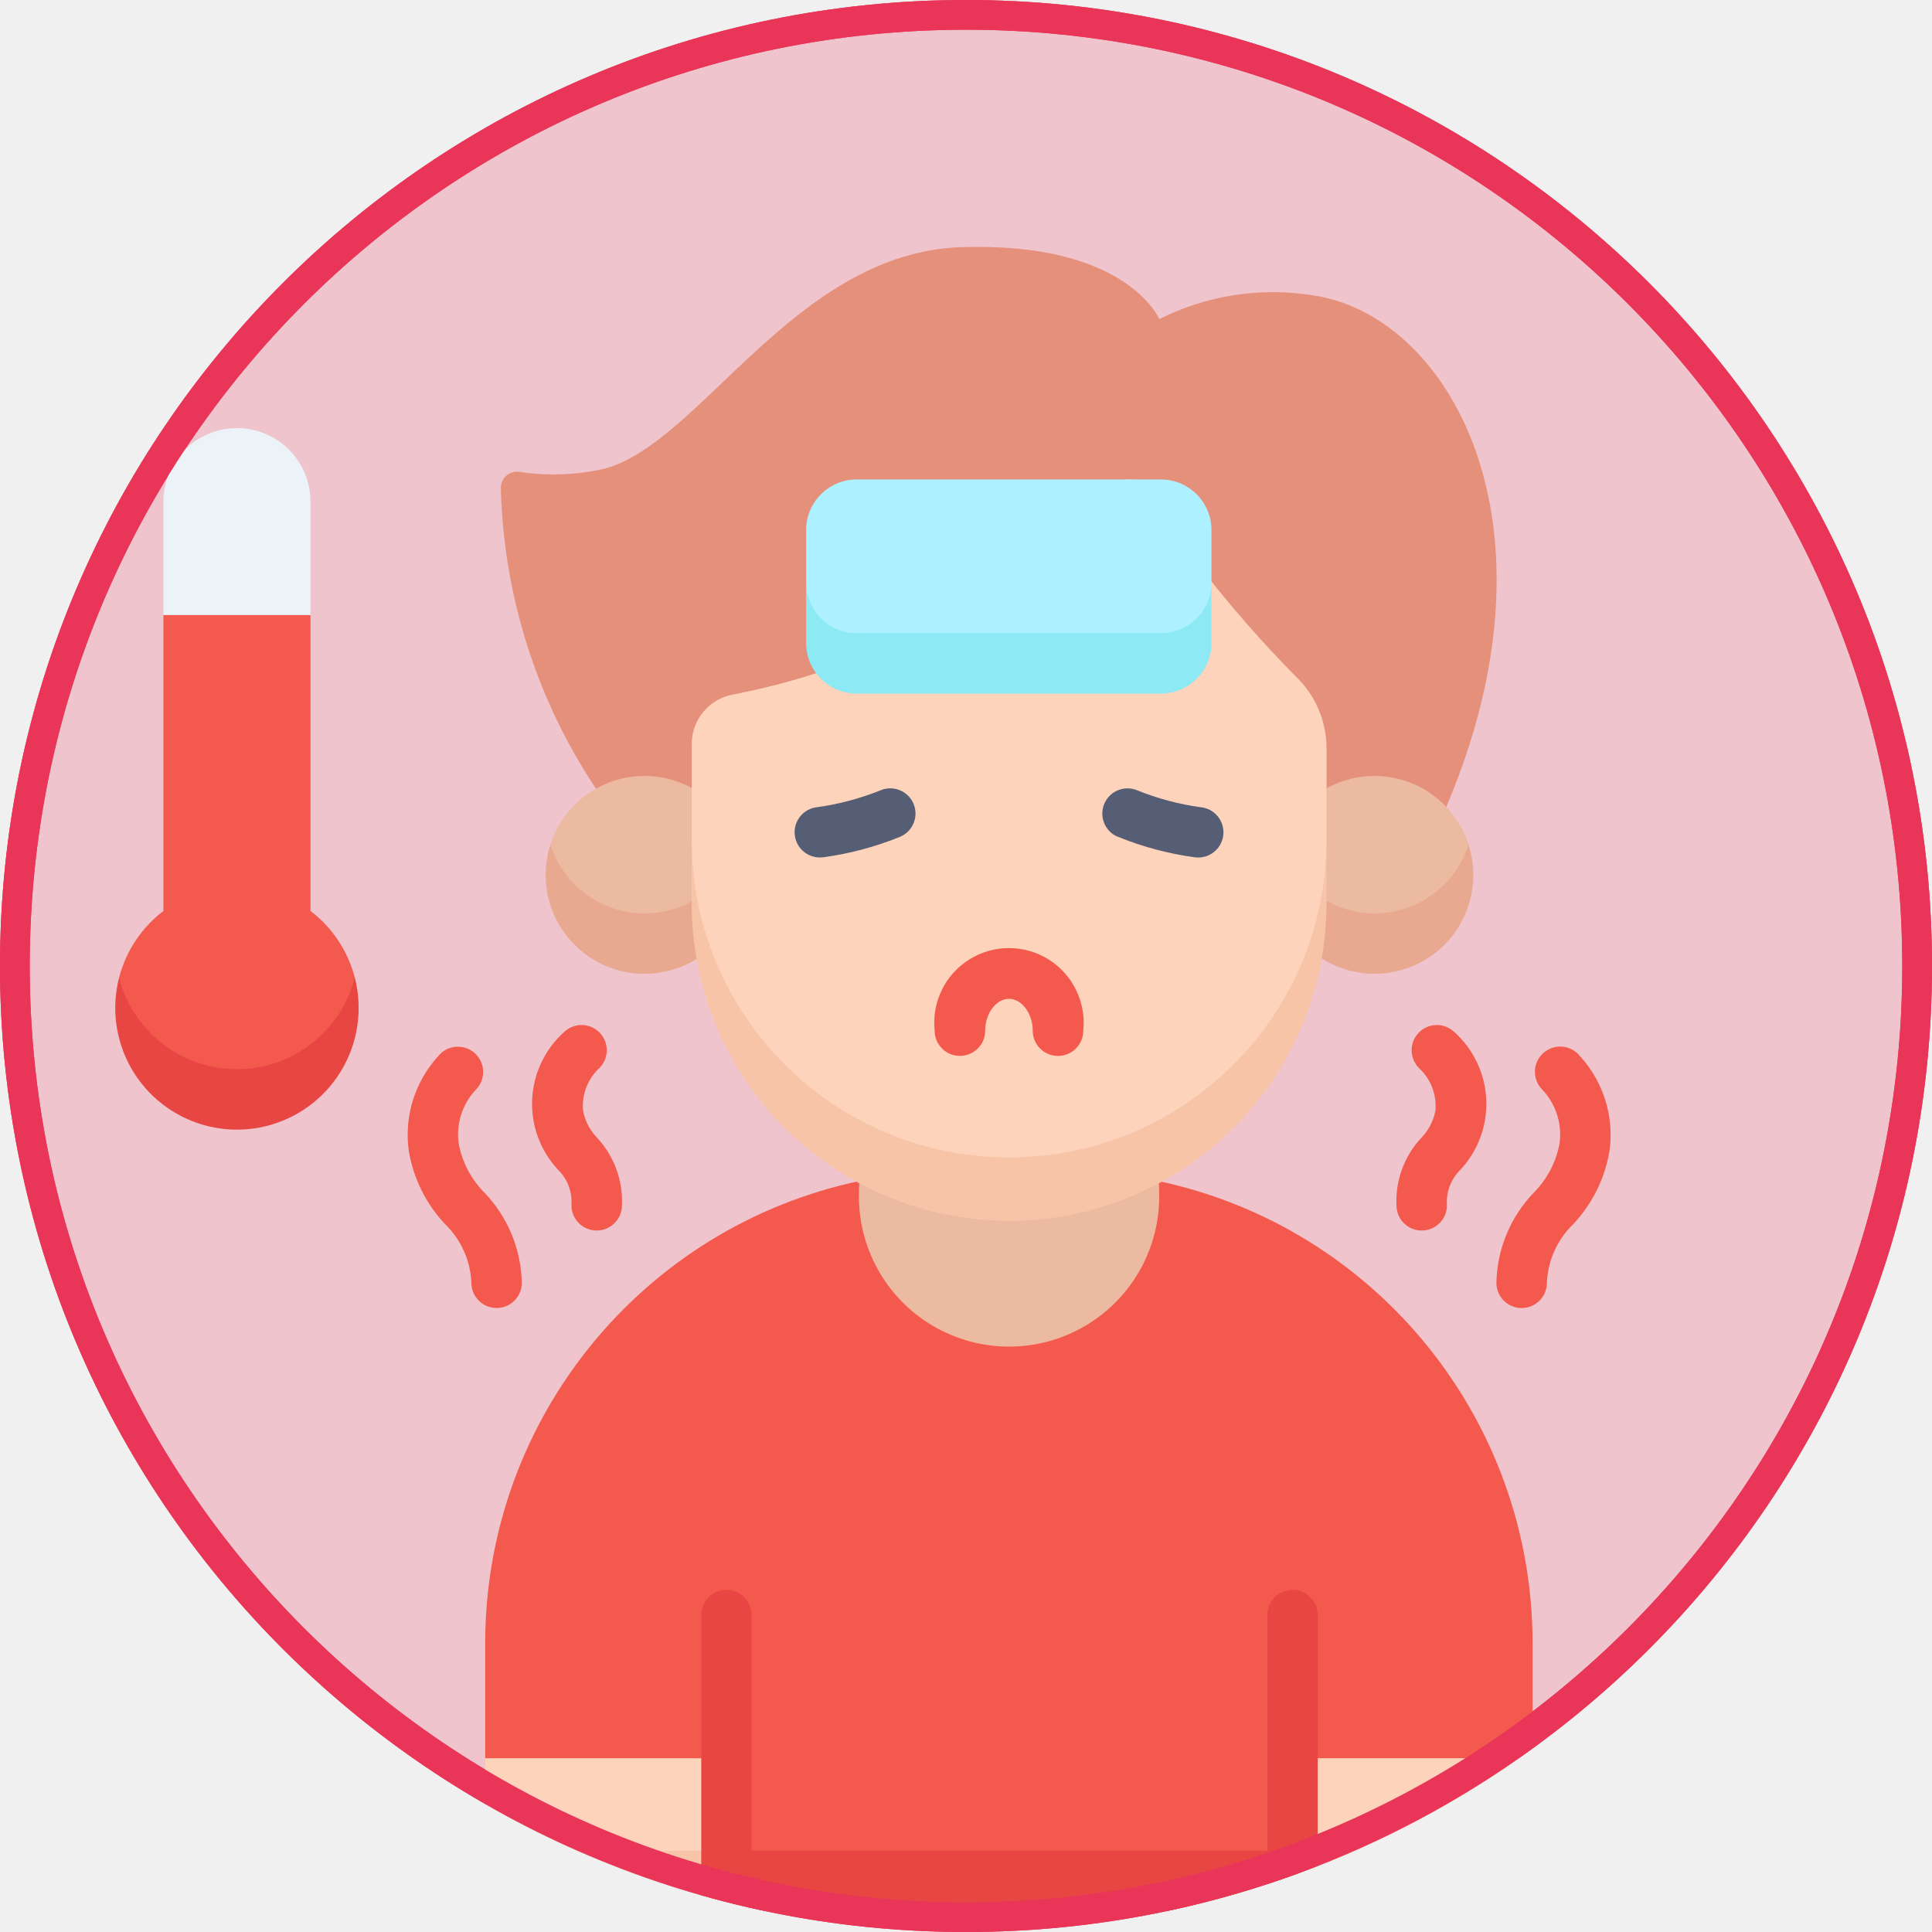
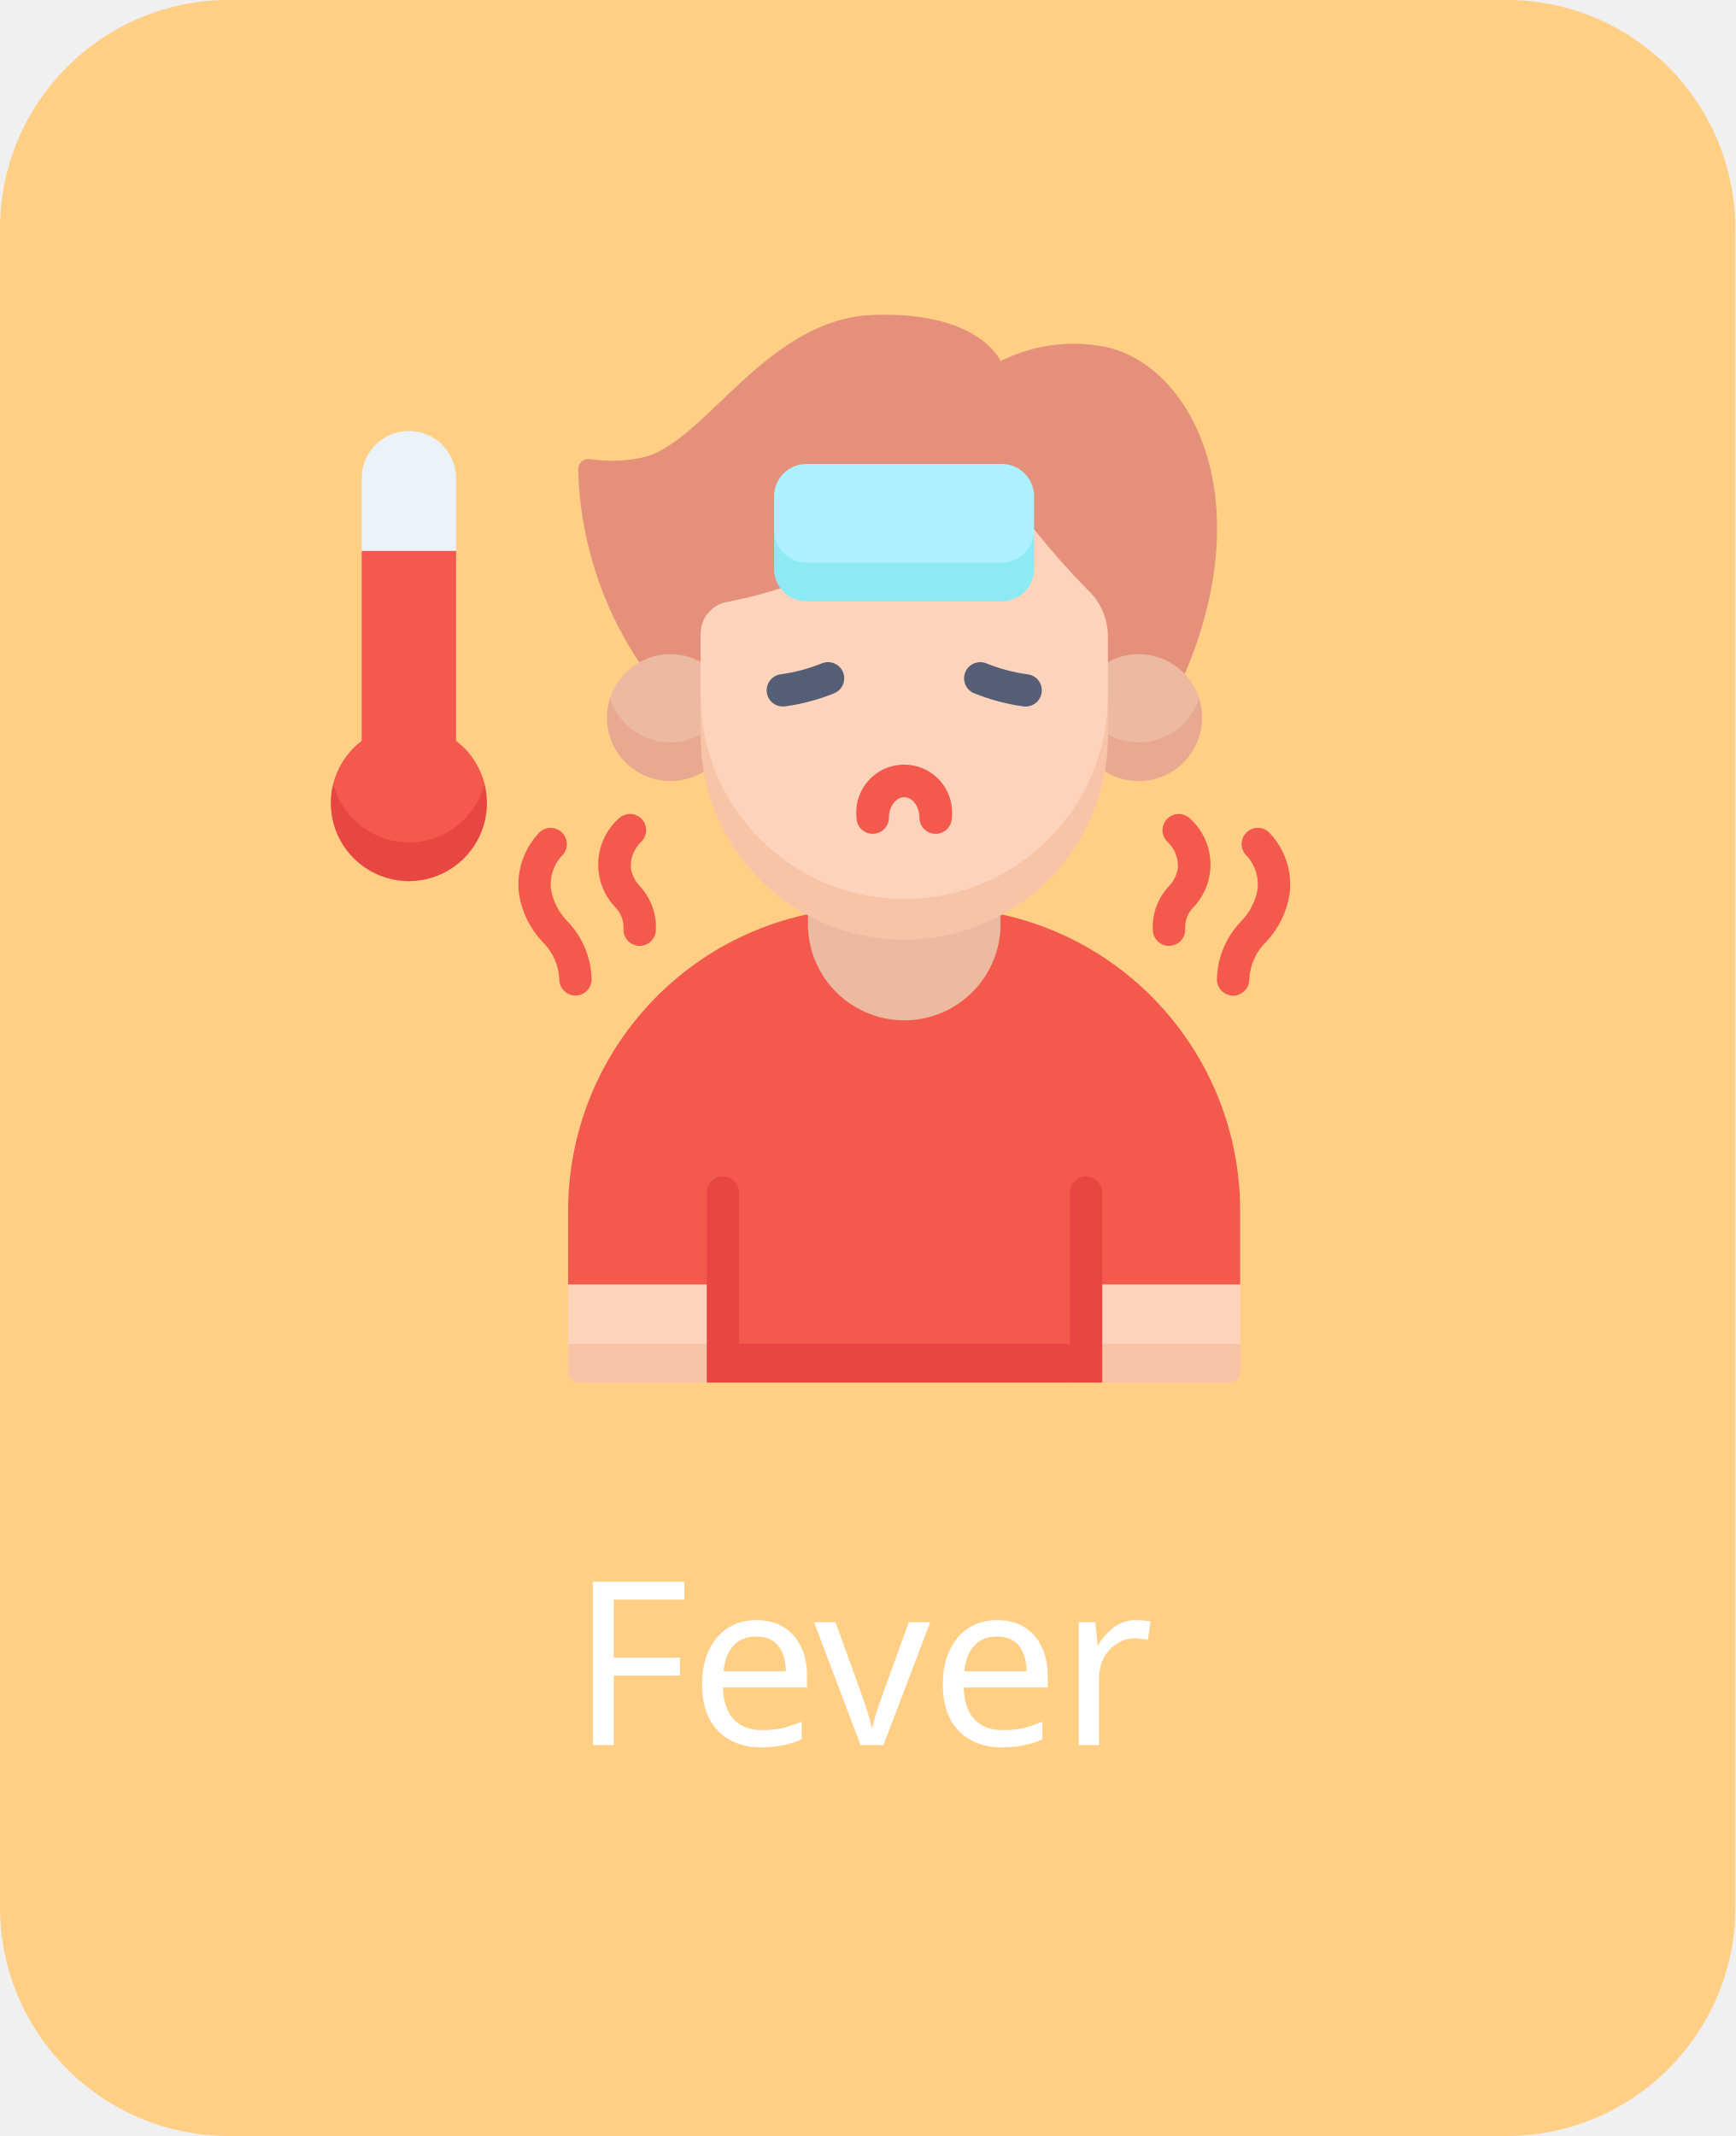
- <svg xmlns="http://www.w3.org/2000/svg" width="65" height="65" viewBox="0 0 65 65">
-   <defs>
-     <clipPath id="clip-path">
-       <circle id="Ellipse_62" data-name="Ellipse 62" cx="32.5" cy="32.5" r="32.5" transform="translate(158 1219)" fill="#fff" stroke="#707070" stroke-width="1" opacity="0.55" />
-     </clipPath>
-   </defs>
-   <g id="Group_229" data-name="Group 229" transform="translate(-155 -1234)">
-     <g id="Group_75" data-name="Group 75" transform="translate(-3 15)">
-       <g id="Ellipse_15" data-name="Ellipse 15" transform="translate(158 1219)" fill="rgba(233,54,88,0.24)" stroke="#e93658" stroke-width="1">
-         <circle cx="32.5" cy="32.5" r="32.5" stroke="none" />
-         <circle cx="32.5" cy="32.5" r="32" fill="none" />
-       </g>
-       <g id="Mask_Group_29" data-name="Mask Group 29" clip-path="url(#clip-path)">
-         <g id="_004-fever" data-name="004-fever" transform="translate(135.88 1227.307)">
-           <g id="Group_57" data-name="Group 57" transform="translate(25.998 0)">
-             <path id="Path_215" data-name="Path 215" d="M43.281,55.742a2.474,2.474,0,0,0-2.474,2.474v3.815l2.474.984,2.474-.984V58.216A2.474,2.474,0,0,0,43.281,55.742Z" transform="translate(-39.187 -49.646)" fill="#ebf2f8" />
-             <path id="Path_216" data-name="Path 216" d="M27.167,125.454a3.989,3.989,0,0,0,3.966,4.06,4.148,4.148,0,0,0,3.966-4.06,4.1,4.1,0,0,0-1.492-2.247V113.25H28.659v9.957A4.1,4.1,0,0,0,27.167,125.454Z" transform="translate(-27.039 -100.865)" fill="#f4594e" />
-             <g id="Group_56" data-name="Group 56" transform="translate(12.443 0)">
-               <path id="Path_217" data-name="Path 217" d="M162.4,287.322a10.69,10.69,0,0,1-10,0,15.9,15.9,0,0,0-12.618,15.552v3.867l.984,3.119,16.635.984,16.635-.984.984-3.119v-3.867A15.9,15.9,0,0,0,162.4,287.322Z" transform="translate(-139.779 -255.901)" fill="#f4594e" />
-               <path id="Path_218" data-name="Path 218" d="M147.823,18.226a19.1,19.1,0,0,1-3.2-10.11.545.545,0,0,1,.62-.549,7.615,7.615,0,0,0,2.884-.11C151.351,6.588,154.521.2,160.107.009s6.669,2.421,6.669,2.421a8.488,8.488,0,0,1,5.123-.807c4.593.621,8.627,7.618,4.527,17.23Z" transform="translate(-144.094 0)" fill="#e5907b" />
-               <path id="Path_219" data-name="Path 219" d="M159.863,165.11a3.236,3.236,0,0,0,3.167,3.294l1.6-1.4c0-.009,1.4-1.889,1.4-1.9l-1.4-1.9a3.327,3.327,0,0,0-4.767,1.9Z" transform="translate(-157.667 -144.996)" fill="#ebbaa1" />
-               <path id="Path_220" data-name="Path 220" d="M161.737,186.229a3.327,3.327,0,0,1-3.167-2.31,3.325,3.325,0,0,0,4.946,3.825l.872-1.163-1.05-.765A3.306,3.306,0,0,1,161.737,186.229Z" transform="translate(-156.373 -163.806)" fill="#e8a990" />
-               <path id="Path_221" data-name="Path 221" d="M392.14,165.11a3.237,3.237,0,0,1-3.167,3.294l-1.6-1.4c0-.009-1.4-1.889-1.4-1.9l1.4-1.9a3.327,3.327,0,0,1,4.767,1.9Z" transform="translate(-359.052 -144.996)" fill="#ebbaa1" />
-               <path id="Path_222" data-name="Path 222" d="M391.79,186.229a3.327,3.327,0,0,0,3.167-2.31,3.325,3.325,0,0,1-4.946,3.825l-.872-1.163,1.05-.765A3.306,3.306,0,0,0,391.79,186.229Z" transform="translate(-361.869 -163.806)" fill="#e8a990" />
-               <path id="Path_223" data-name="Path 223" d="M214.023,95.3c5.9,0,10.679-4.547,10.679-11.663V80.571a3.354,3.354,0,0,0-1.068-2.468,40.725,40.725,0,0,1-5.105-6.351.565.565,0,0,0-.887-.063,24.149,24.149,0,0,1-12.931,7.059,1.691,1.691,0,0,0-1.366,1.661v3.227C203.344,90.671,208.125,95.3,214.023,95.3Z" transform="translate(-196.393 -63.684)" fill="#fdd4bb" />
-               <path id="Path_224" data-name="Path 224" d="M214.863,495.451h17.354l.847-1.016-.847-1.016H214.863l-.847,1.016Z" transform="translate(-205.897 -439.459)" fill="#e84642" />
-               <path id="Path_225" data-name="Path 225" d="M396.17,468.014l-4.048.984-4.048-.984V464.9h8.1Z" transform="translate(-360.921 -414.054)" fill="#fdd4bb" />
-               <path id="Path_226" data-name="Path 226" d="M139.874,468.014l4.048.984,4.048-.984V464.9h-8.1Z" transform="translate(-139.864 -414.054)" fill="#fdd4bb" />
-               <path id="Path_227" data-name="Path 227" d="M396.267,493.419H389.03l-.847,1.016.847,1.016h6.691a.547.547,0,0,0,.547-.547Z" transform="translate(-361.018 -439.459)" fill="#f7c4a8" />
-               <path id="Path_228" data-name="Path 228" d="M139.874,493.419h7.262l.847,1.016-.847,1.016h-6.715a.547.547,0,0,1-.547-.547Z" transform="translate(-139.864 -439.459)" fill="#f7c4a8" />
-               <path id="Path_229" data-name="Path 229" d="M254.812,287.16c-.01.131-.017.264-.017.4a5.052,5.052,0,1,0,10.1,0c0-.134-.007-.266-.017-.4Z" transform="translate(-242.217 -255.756)" fill="#ebbaa1" />
-               <path id="Path_230" data-name="Path 230" d="M214.021,193.131a10.679,10.679,0,0,1-10.679-10.679v2.032a10.679,10.679,0,1,0,21.357,0v-2.032A10.678,10.678,0,0,1,214.021,193.131Z" transform="translate(-196.391 -162.499)" fill="#f7c4a8" />
-               <g id="Group_55" data-name="Group 55" transform="translate(7.272 45.153)">
-                 <path id="Path_231" data-name="Path 231" d="M382.134,421.692v-7.96a.847.847,0,0,0-1.693,0v7.96l.847,1.016Z" transform="translate(-361.394 -412.885)" fill="#e84642" />
-                 <path id="Path_232" data-name="Path 232" d="M380.442,493.419h1.693v2.032h-1.693Z" transform="translate(-361.395 -484.612)" fill="#e84642" />
-                 <path id="Path_233" data-name="Path 233" d="M207.967,421.692v-7.96a.847.847,0,0,0-1.693,0v7.96l.847,1.016Z" transform="translate(-206.274 -412.885)" fill="#e84642" />
-                 <path id="Path_234" data-name="Path 234" d="M206.274,493.419h1.693v2.032h-1.693Z" transform="translate(-206.274 -484.612)" fill="#e84642" />
+ <svg xmlns="http://www.w3.org/2000/svg" width="91" height="112" viewBox="0 0 91 112">
+   <g id="Group_383" data-name="Group 383" transform="translate(-149 -1851)">
+     <rect id="Rectangle_96" data-name="Rectangle 96" width="91" height="112" rx="12" transform="translate(149 1851)" fill="#ffcf85" />
+     <text id="Fever" transform="translate(195 1942.498)" fill="#fff" font-size="12" font-family="Poppins-Regular, Poppins">
+       <tspan x="-16.068" y="0">Fever</tspan>
+     </text>
+     <g id="Group_229" data-name="Group 229" transform="translate(2.469 613.196)">
+       <g id="Group_75" data-name="Group 75" transform="translate(5 55)">
+         <g id="Group_330" data-name="Group 330" transform="translate(9 -39)">
+           <g id="Group_363" data-name="Group 363" transform="translate(-12 11)">
+             <g id="_004-fever" data-name="004-fever" transform="translate(135.88 1227.307)">
+               <g id="Group_57" data-name="Group 57" transform="translate(25.998 0)">
+                 <path id="Path_215" data-name="Path 215" d="M43.281,55.742a2.474,2.474,0,0,0-2.474,2.474v3.815l2.474.984,2.474-.984V58.216A2.474,2.474,0,0,0,43.281,55.742Z" transform="translate(-39.187 -49.646)" fill="#ebf2f8" />
+                 <path id="Path_216" data-name="Path 216" d="M27.167,125.454a3.989,3.989,0,0,0,3.966,4.06,4.148,4.148,0,0,0,3.966-4.06,4.1,4.1,0,0,0-1.492-2.247V113.25H28.659v9.957A4.1,4.1,0,0,0,27.167,125.454Z" transform="translate(-27.039 -100.865)" fill="#f4594e" />
+                 <g id="Group_56" data-name="Group 56" transform="translate(12.443 0)">
+                   <path id="Path_217" data-name="Path 217" d="M162.4,287.322a10.69,10.69,0,0,1-10,0,15.9,15.9,0,0,0-12.618,15.552v3.867l.984,3.119,16.635.984,16.635-.984.984-3.119v-3.867A15.9,15.9,0,0,0,162.4,287.322Z" transform="translate(-139.779 -255.901)" fill="#f4594e" />
+                   <path id="Path_218" data-name="Path 218" d="M147.823,18.226a19.1,19.1,0,0,1-3.2-10.11.545.545,0,0,1,.62-.549,7.615,7.615,0,0,0,2.884-.11C151.351,6.588,154.521.2,160.107.009s6.669,2.421,6.669,2.421a8.488,8.488,0,0,1,5.123-.807c4.593.621,8.627,7.618,4.527,17.23Z" transform="translate(-144.094 0)" fill="#e5907b" />
+                   <path id="Path_219" data-name="Path 219" d="M159.863,165.11a3.236,3.236,0,0,0,3.167,3.294l1.6-1.4c0-.009,1.4-1.889,1.4-1.9l-1.4-1.9a3.327,3.327,0,0,0-4.767,1.9Z" transform="translate(-157.667 -144.996)" fill="#ebbaa1" />
+                   <path id="Path_220" data-name="Path 220" d="M161.737,186.229a3.327,3.327,0,0,1-3.167-2.31,3.325,3.325,0,0,0,4.946,3.825l.872-1.163-1.05-.765A3.306,3.306,0,0,1,161.737,186.229Z" transform="translate(-156.373 -163.806)" fill="#e8a990" />
+                   <path id="Path_221" data-name="Path 221" d="M392.14,165.11a3.237,3.237,0,0,1-3.167,3.294l-1.6-1.4c0-.009-1.4-1.889-1.4-1.9l1.4-1.9a3.327,3.327,0,0,1,4.767,1.9Z" transform="translate(-359.052 -144.996)" fill="#ebbaa1" />
+                   <path id="Path_222" data-name="Path 222" d="M391.79,186.229a3.327,3.327,0,0,0,3.167-2.31,3.325,3.325,0,0,1-4.946,3.825l-.872-1.163,1.05-.765A3.306,3.306,0,0,0,391.79,186.229Z" transform="translate(-361.869 -163.806)" fill="#e8a990" />
+                   <path id="Path_223" data-name="Path 223" d="M214.023,95.3c5.9,0,10.679-4.547,10.679-11.663V80.571a3.354,3.354,0,0,0-1.068-2.468,40.725,40.725,0,0,1-5.105-6.351.565.565,0,0,0-.887-.063,24.149,24.149,0,0,1-12.931,7.059,1.691,1.691,0,0,0-1.366,1.661v3.227C203.344,90.671,208.125,95.3,214.023,95.3Z" transform="translate(-196.393 -63.684)" fill="#fdd4bb" />
+                   <path id="Path_224" data-name="Path 224" d="M214.863,495.451h17.354l.847-1.016-.847-1.016H214.863l-.847,1.016Z" transform="translate(-205.897 -439.459)" fill="#e84642" />
+                   <path id="Path_225" data-name="Path 225" d="M396.17,468.014l-4.048.984-4.048-.984V464.9h8.1Z" transform="translate(-360.921 -414.054)" fill="#fdd4bb" />
+                   <path id="Path_226" data-name="Path 226" d="M139.874,468.014l4.048.984,4.048-.984V464.9h-8.1Z" transform="translate(-139.864 -414.054)" fill="#fdd4bb" />
+                   <path id="Path_227" data-name="Path 227" d="M396.267,493.419H389.03l-.847,1.016.847,1.016h6.691a.547.547,0,0,0,.547-.547Z" transform="translate(-361.018 -439.459)" fill="#f7c4a8" />
+                   <path id="Path_228" data-name="Path 228" d="M139.874,493.419h7.262l.847,1.016-.847,1.016h-6.715a.547.547,0,0,1-.547-.547Z" transform="translate(-139.864 -439.459)" fill="#f7c4a8" />
+                   <path id="Path_229" data-name="Path 229" d="M254.812,287.16c-.01.131-.017.264-.017.4a5.052,5.052,0,1,0,10.1,0c0-.134-.007-.266-.017-.4Z" transform="translate(-242.217 -255.756)" fill="#ebbaa1" />
+                   <path id="Path_230" data-name="Path 230" d="M214.021,193.131a10.679,10.679,0,0,1-10.679-10.679v2.032a10.679,10.679,0,1,0,21.357,0v-2.032A10.678,10.678,0,0,1,214.021,193.131Z" transform="translate(-196.391 -162.499)" fill="#f7c4a8" />
+                   <g id="Group_55" data-name="Group 55" transform="translate(7.272 45.153)">
+                     <path id="Path_231" data-name="Path 231" d="M382.134,421.692v-7.96a.847.847,0,0,0-1.693,0v7.96l.847,1.016Z" transform="translate(-361.394 -412.885)" fill="#e84642" />
+                     <path id="Path_232" data-name="Path 232" d="M380.442,493.419h1.693v2.032h-1.693Z" transform="translate(-361.395 -484.612)" fill="#e84642" />
+                     <path id="Path_233" data-name="Path 233" d="M207.967,421.692v-7.96a.847.847,0,0,0-1.693,0v7.96l.847,1.016Z" transform="translate(-206.274 -412.885)" fill="#e84642" />
+                     <path id="Path_234" data-name="Path 234" d="M206.274,493.419h1.693v2.032h-1.693Z" transform="translate(-206.274 -484.612)" fill="#e84642" />
+                   </g>
+                 </g>
+                 <path id="Path_235" data-name="Path 235" d="M240.241,77.663h10.25c.931,0,1.693-1.2,1.693-2.678V73.2a1.7,1.7,0,0,0-1.693-1.693h-10.25a1.7,1.7,0,0,0-1.693,1.693v1.79C238.548,77.018,239.31,77.663,240.241,77.663Z" transform="translate(-215.304 -63.683)" fill="#adf0ff" />
+                 <path id="Path_236" data-name="Path 236" d="M30.092,227.923a4.1,4.1,0,0,1-3.966-3.075,4.094,4.094,0,1,0,7.932,0A4.1,4.1,0,0,1,30.092,227.923Z" transform="translate(-25.998 -200.259)" fill="#e84642" />
+                 <path id="Path_237" data-name="Path 237" d="M250.49,105.049H240.24a1.7,1.7,0,0,1-1.693-1.693v2.032a1.7,1.7,0,0,0,1.693,1.693h10.25a1.7,1.7,0,0,0,1.693-1.693v-2.032A1.7,1.7,0,0,1,250.49,105.049Z" transform="translate(-215.303 -92.053)" fill="#8deaf5" />
              </g>
-             </g>
-             <path id="Path_235" data-name="Path 235" d="M240.241,77.663h10.25c.931,0,1.693-1.2,1.693-2.678V73.2a1.7,1.7,0,0,0-1.693-1.693h-10.25a1.7,1.7,0,0,0-1.693,1.693v1.79C238.548,77.018,239.31,77.663,240.241,77.663Z" transform="translate(-215.304 -63.683)" fill="#adf0ff" />
-             <path id="Path_236" data-name="Path 236" d="M30.092,227.923a4.1,4.1,0,0,1-3.966-3.075,4.094,4.094,0,1,0,7.932,0A4.1,4.1,0,0,1,30.092,227.923Z" transform="translate(-25.998 -200.259)" fill="#e84642" />
-             <path id="Path_237" data-name="Path 237" d="M250.49,105.049H240.24a1.7,1.7,0,0,1-1.693-1.693v2.032a1.7,1.7,0,0,0,1.693,1.693h10.25a1.7,1.7,0,0,0,1.693-1.693v-2.032A1.7,1.7,0,0,1,250.49,105.049Z" transform="translate(-215.303 -92.053)" fill="#8deaf5" />
-           </g>
-           <g id="Group_59" data-name="Group 59" transform="translate(35.838 18.216)">
-             <path id="Path_238" data-name="Path 238" d="M236.013,168.889a10.615,10.615,0,0,0,2.6-.694.848.848,0,0,0-.677-1.556,8.995,8.995,0,0,1-2.133.565.848.848,0,0,0,.1,1.69A.859.859,0,0,0,236.013,168.889Z" transform="translate(-222.04 -166.569)" fill="#565e75" />
-             <path id="Path_239" data-name="Path 239" d="M330.254,168.195a10.615,10.615,0,0,0,2.6.694.86.86,0,0,0,.1.006.848.848,0,0,0,.1-1.691,8.9,8.9,0,0,1-2.132-.565.848.848,0,0,0-.677,1.556Z" transform="translate(-306.367 -166.568)" fill="#565e75" />
-             <g id="Group_58" data-name="Group 58" transform="translate(0 5.384)">
-               <path id="Path_240" data-name="Path 240" d="M278.966,219.417a.848.848,0,0,0,.848-.848c0-.581.369-1.072.8-1.072s.8.491.8,1.072a.848.848,0,1,0,1.7,0,2.514,2.514,0,1,0-5,0A.848.848,0,0,0,278.966,219.417Z" transform="translate(-260.387 -215.8)" fill="#f4594e" />
-               <path id="Path_241" data-name="Path 241" d="M156.4,240.877a.848.848,0,0,0-1.143-1.254,3.249,3.249,0,0,0-.217,4.651,1.507,1.507,0,0,1,.448,1.191.848.848,0,1,0,1.7,0,3.132,3.132,0,0,0-.831-2.265,1.773,1.773,0,0,1-.477-.918A1.735,1.735,0,0,1,156.4,240.877Z" transform="translate(-149.981 -236.823)" fill="#f4594e" />
-               <path id="Path_242" data-name="Path 242" d="M420.985,243.191a3.131,3.131,0,0,0-.831,2.265.848.848,0,0,0,1.7,0,1.507,1.507,0,0,1,.448-1.191,3.249,3.249,0,0,0-.217-4.651.848.848,0,1,0-1.144,1.253,1.739,1.739,0,0,1,.524,1.406A1.775,1.775,0,0,1,420.985,243.191Z" transform="translate(-386.89 -236.813)" fill="#f4594e" />
-               <path id="Path_243" data-name="Path 243" d="M453.716,246.4a.98.98,0,0,0-.145-.145.85.85,0,0,0-1.132,1.264l.02.02a2.2,2.2,0,0,1,.56,1.811,3.17,3.17,0,0,1-.864,1.636,4.516,4.516,0,0,0-1.258,3.033.848.848,0,0,0,1.7,0,2.9,2.9,0,0,1,.883-1.97,4.73,4.73,0,0,0,1.225-2.481A3.923,3.923,0,0,0,453.716,246.4Z" transform="translate(-414.271 -242.768)" fill="#f4594e" />
-               <path id="Path_244" data-name="Path 244" d="M118.97,254.867a.848.848,0,0,0,.848-.848,4.516,4.516,0,0,0-1.258-3.033,3.169,3.169,0,0,1-.864-1.636,2.2,2.2,0,0,1,.56-1.811l.02-.02a.85.85,0,0,0-1.132-1.263.967.967,0,0,0-.145.145,3.923,3.923,0,0,0-.986,3.166,4.73,4.73,0,0,0,1.225,2.481,2.9,2.9,0,0,1,.883,1.97A.848.848,0,0,0,118.97,254.867Z" transform="translate(-115.98 -242.768)" fill="#f4594e" />
+               <g id="Group_59" data-name="Group 59" transform="translate(35.838 18.216)">
+                 <path id="Path_238" data-name="Path 238" d="M236.013,168.889a10.615,10.615,0,0,0,2.6-.694.848.848,0,0,0-.677-1.556,8.995,8.995,0,0,1-2.133.565.848.848,0,0,0,.1,1.69A.859.859,0,0,0,236.013,168.889Z" transform="translate(-222.04 -166.569)" fill="#565e75" />
+                 <path id="Path_239" data-name="Path 239" d="M330.254,168.195a10.615,10.615,0,0,0,2.6.694.86.86,0,0,0,.1.006.848.848,0,0,0,.1-1.691,8.9,8.9,0,0,1-2.132-.565.848.848,0,0,0-.677,1.556Z" transform="translate(-306.367 -166.568)" fill="#565e75" />
+                 <g id="Group_58" data-name="Group 58" transform="translate(0 5.384)">
+                   <path id="Path_240" data-name="Path 240" d="M278.966,219.417a.848.848,0,0,0,.848-.848c0-.581.369-1.072.8-1.072s.8.491.8,1.072a.848.848,0,1,0,1.7,0,2.514,2.514,0,1,0-5,0A.848.848,0,0,0,278.966,219.417Z" transform="translate(-260.387 -215.8)" fill="#f4594e" />
+                   <path id="Path_241" data-name="Path 241" d="M156.4,240.877a.848.848,0,0,0-1.143-1.254,3.249,3.249,0,0,0-.217,4.651,1.507,1.507,0,0,1,.448,1.191.848.848,0,1,0,1.7,0,3.132,3.132,0,0,0-.831-2.265,1.773,1.773,0,0,1-.477-.918A1.735,1.735,0,0,1,156.4,240.877Z" transform="translate(-149.981 -236.823)" fill="#f4594e" />
+                   <path id="Path_242" data-name="Path 242" d="M420.985,243.191a3.131,3.131,0,0,0-.831,2.265.848.848,0,0,0,1.7,0,1.507,1.507,0,0,1,.448-1.191,3.249,3.249,0,0,0-.217-4.651.848.848,0,1,0-1.144,1.253,1.739,1.739,0,0,1,.524,1.406A1.775,1.775,0,0,1,420.985,243.191Z" transform="translate(-386.89 -236.813)" fill="#f4594e" />
+                   <path id="Path_243" data-name="Path 243" d="M453.716,246.4a.98.98,0,0,0-.145-.145.85.85,0,0,0-1.132,1.264l.02.02a2.2,2.2,0,0,1,.56,1.811,3.17,3.17,0,0,1-.864,1.636,4.516,4.516,0,0,0-1.258,3.033.848.848,0,0,0,1.7,0,2.9,2.9,0,0,1,.883-1.97,4.73,4.73,0,0,0,1.225-2.481A3.923,3.923,0,0,0,453.716,246.4Z" transform="translate(-414.271 -242.768)" fill="#f4594e" />
+                   <path id="Path_244" data-name="Path 244" d="M118.97,254.867a.848.848,0,0,0,.848-.848,4.516,4.516,0,0,0-1.258-3.033,3.169,3.169,0,0,1-.864-1.636,2.2,2.2,0,0,1,.56-1.811l.02-.02a.85.85,0,0,0-1.132-1.263.967.967,0,0,0-.145.145,3.923,3.923,0,0,0-.986,3.166,4.73,4.73,0,0,0,1.225,2.481,2.9,2.9,0,0,1,.883,1.97A.848.848,0,0,0,118.97,254.867Z" transform="translate(-115.98 -242.768)" fill="#f4594e" />
+                 </g>
+               </g>
            </g>
          </g>
        </g>
      </g>
    </g>
-     <g id="Group_228" data-name="Group 228" transform="translate(-101 283)">
-       <g id="Ellipse_13" data-name="Ellipse 13" transform="translate(256 951)" fill="none" stroke="#e93658" stroke-width="1">
-         <circle cx="32.5" cy="32.5" r="32.5" stroke="none" />
-         <circle cx="32.5" cy="32.5" r="32" fill="none" />
-       </g>
-     </g>
  </g>
</svg>
